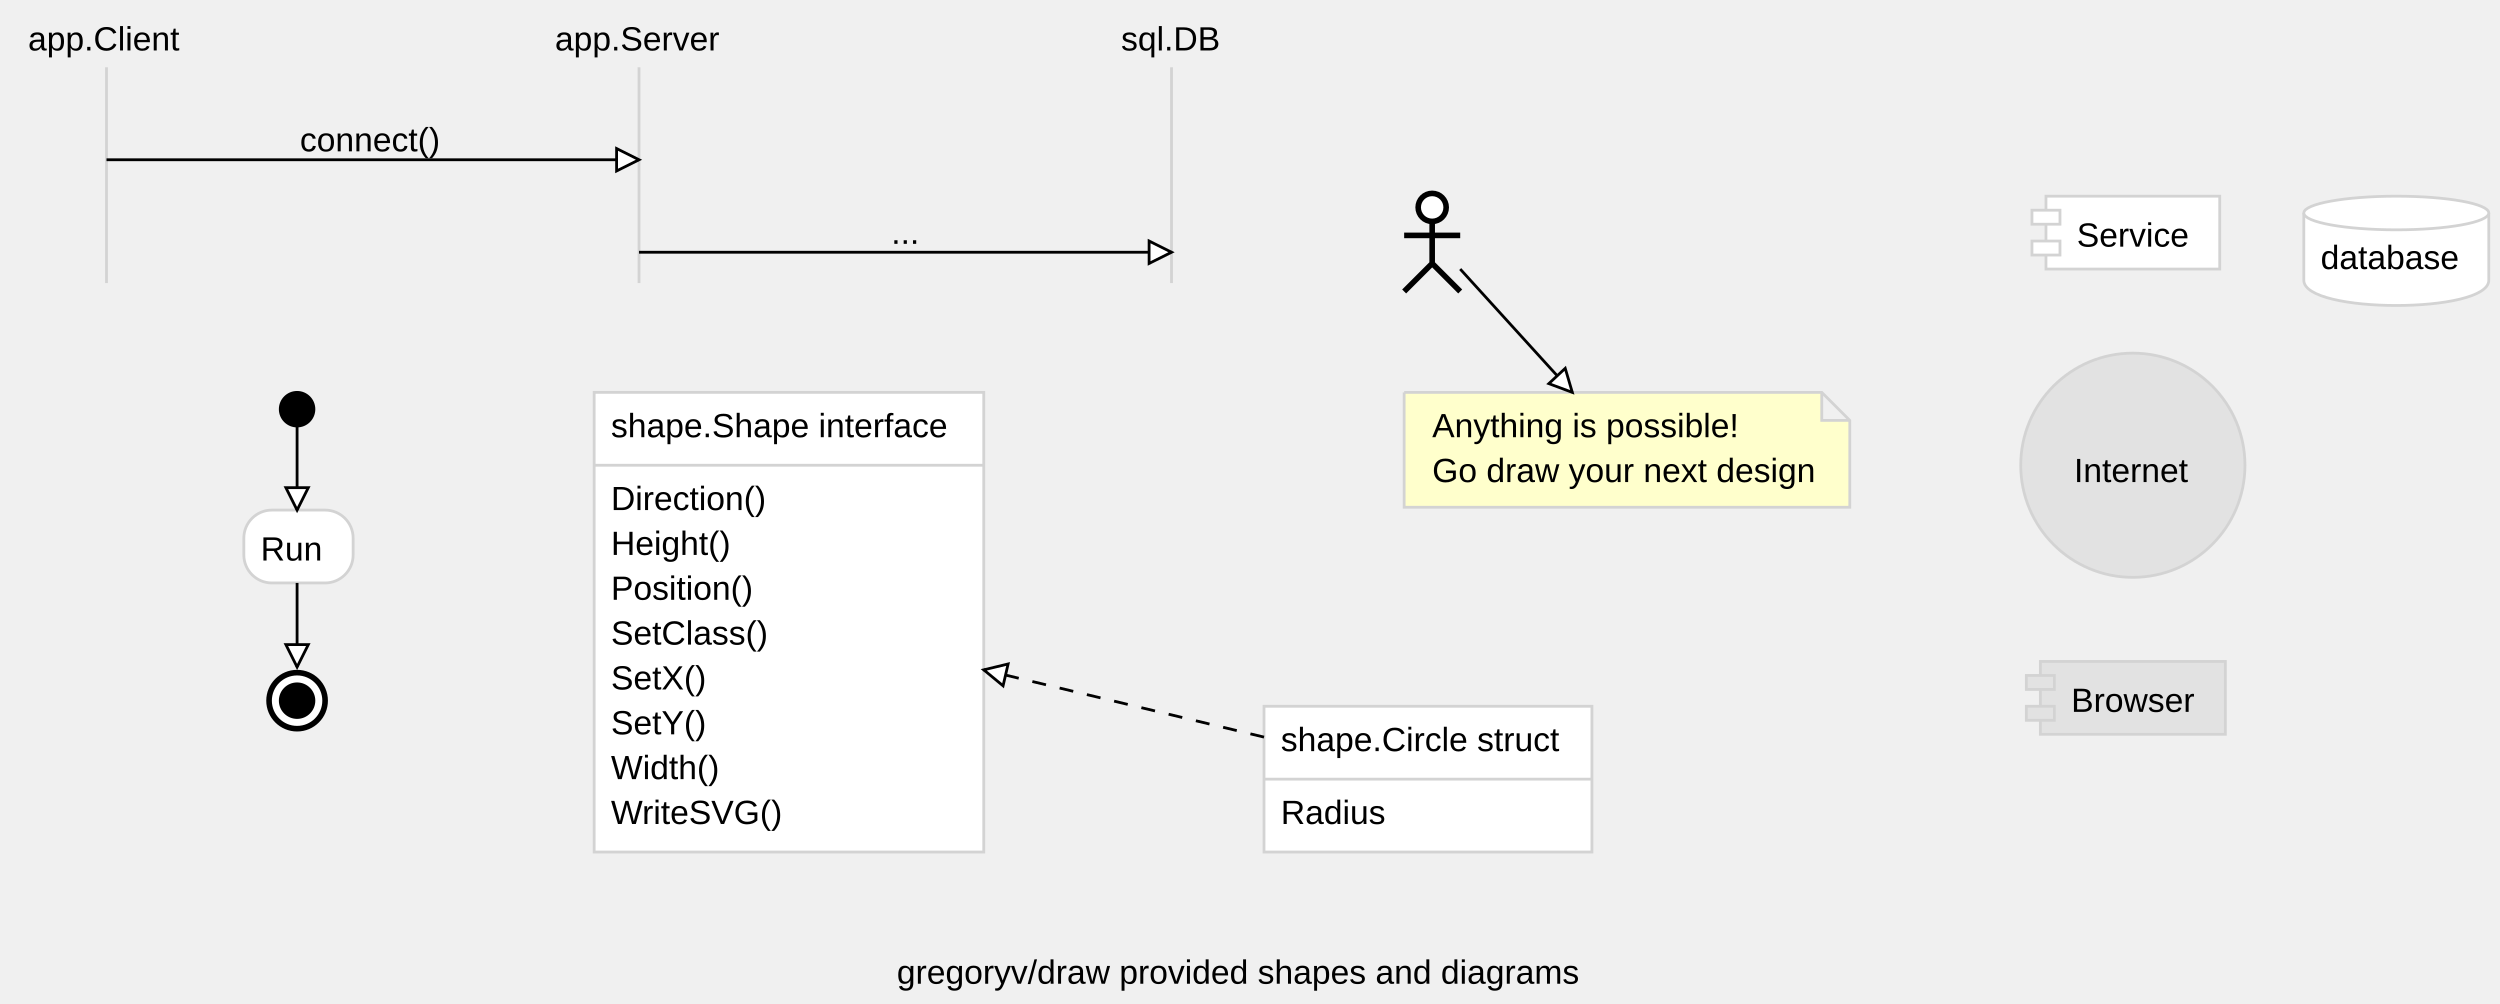
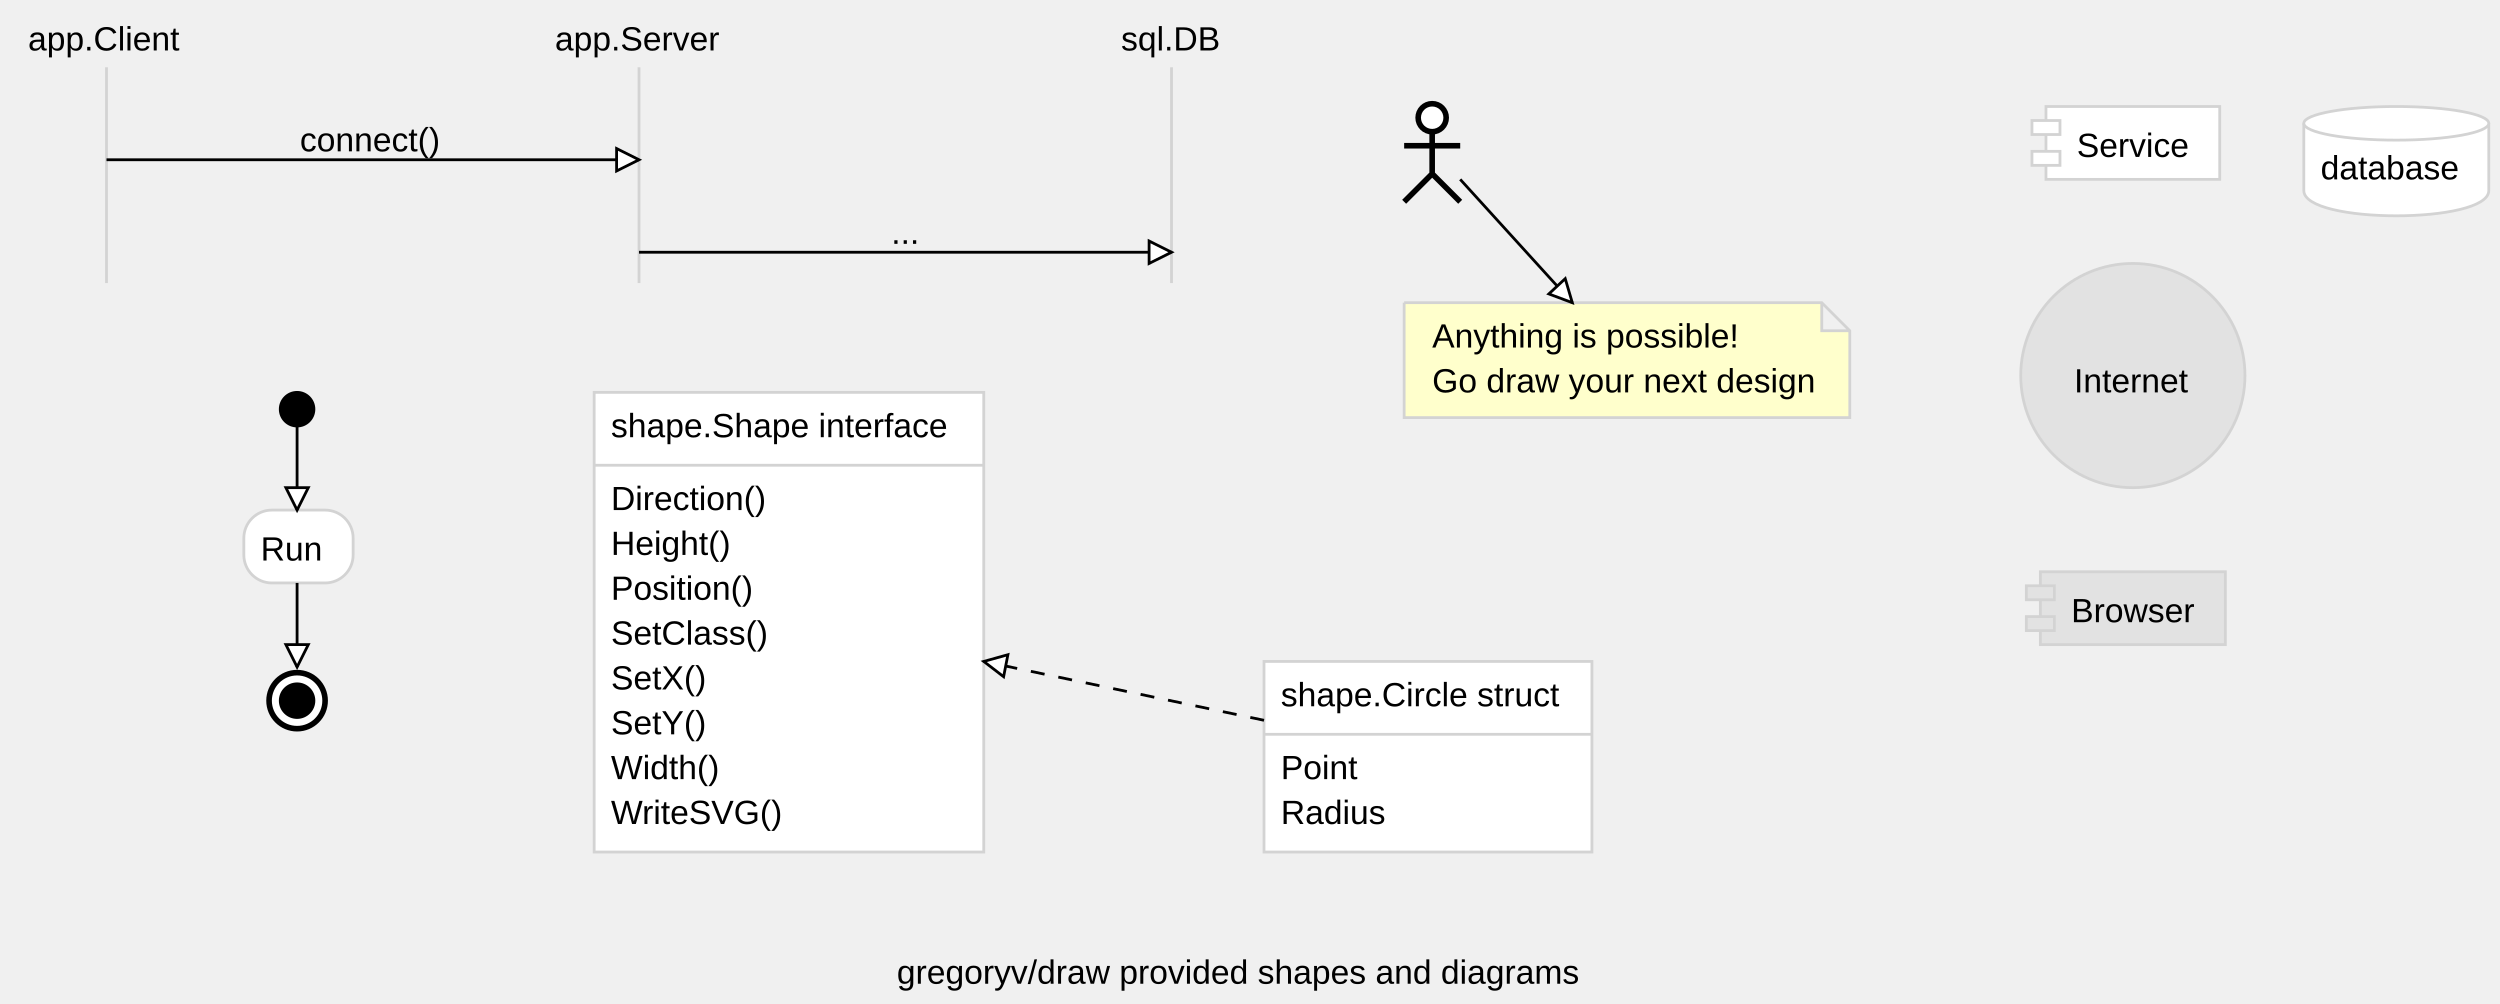
<svg xmlns="http://www.w3.org/2000/svg" font-family="Arial,Helvetica,sans-serif" width="892" height="358">
  <circle stroke="black" cx="106" cy="146" r="6" />\n
<rect stroke="#d3d3d3" fill="#ffffff" rx="10" ry="10" x="87" y="182" width="39" height="26" />
  <text font-family="Arial,Helvetica,sans-serif" font-size="12px" x="93" y="200">Run</text>
  <circle stroke="black" stroke-width="2" fill="#ffffff" cx="106" cy="250" r="10" />\n<circle stroke="black" cx="106" cy="250" r="6" />\n
<path stroke="black" d="M106,152 L106,182" />
  <g transform="rotate(180 106 182)">
    <path stroke="black" fill="#ffffff" d="M102,190 l4,-8 l 4,8 Z" />
  </g>
  <path stroke="black" d="M106,208 L106,238" />
  <g transform="rotate(180 106 238)">
    <path stroke="black" fill="#ffffff" d="M102,246 l4,-8 l 4,8 Z" />
  </g>
  <rect stroke="#d3d3d3" fill="#ffffff" x="212" y="140" width="139" height="164" />
  <path stroke="#d3d3d3" d="M212,166 L351,166" />
  <text font-family="Arial,Helvetica,sans-serif" font-size="12px" x="218" y="182">Direction()</text>
  <text font-family="Arial,Helvetica,sans-serif" font-size="12px" x="218" y="198">Height()</text>
  <text font-family="Arial,Helvetica,sans-serif" font-size="12px" x="218" y="214">Position()</text>
  <text font-family="Arial,Helvetica,sans-serif" font-size="12px" x="218" y="230">SetClass()</text>
  <text font-family="Arial,Helvetica,sans-serif" font-size="12px" x="218" y="246">SetX()</text>
  <text font-family="Arial,Helvetica,sans-serif" font-size="12px" x="218" y="262">SetY()</text>
  <text font-family="Arial,Helvetica,sans-serif" font-size="12px" x="218" y="278">Width()</text>
  <text font-family="Arial,Helvetica,sans-serif" font-size="12px" x="218" y="294">WriteSVG()</text>
  <text font-family="Arial,Helvetica,sans-serif" font-size="12px" x="218" y="156">shape.Shape interface</text>
-   <rect stroke="#d3d3d3" fill="#ffffff" x="451" y="252" width="117" height="52" />
-   <path stroke="#d3d3d3" d="M451,278 L568,278" />
+   <rect stroke="#d3d3d3" fill="#ffffff" x="451" y="236" width="117" height="68" />
+   <path stroke="#d3d3d3" d="M451,262 L568,262" />
+   <text font-family="Arial,Helvetica,sans-serif" font-size="12px" x="457" y="278">Point</text>
  <text font-family="Arial,Helvetica,sans-serif" font-size="12px" x="457" y="294">Radius</text>
-   <text font-family="Arial,Helvetica,sans-serif" font-size="12px" x="457" y="268">shape.Circle struct</text>
-   <path stroke="black" stroke-dasharray="5,5,5" d="M451,263 L351,239" />
-   <g transform="rotate(283 351 239)">
-     <path stroke="black" fill="#ffffff" d="M347,247 l4,-8 l 4,8 Z" />
+   <text font-family="Arial,Helvetica,sans-serif" font-size="12px" x="457" y="252">shape.Circle struct</text>
+   <path stroke="black" stroke-dasharray="5,5,5" d="M451,257 L351,236" />
+   <g transform="rotate(281 351 236)">
+     <path stroke="black" fill="#ffffff" d="M347,244 l4,-8 l 4,8 Z" />
  </g>
-   <path stroke="#d3d3d3" fill="#ffffcc" d="M501,140 v 41 h 159 v -31 l -10,-10 L 501,140 M660,150 h -10 v -10" />
-   <text font-family="Arial,Helvetica,sans-serif" font-size="12px" x="511" y="156">Anything is possible!</text>
-   <text font-family="Arial,Helvetica,sans-serif" font-size="12px" x="511" y="172">Go draw your next design</text>
-   <circle stroke="black" stroke-width="2" fill="#ffffff" cx="511" cy="74" r="5" />
-   <path stroke="black" stroke-width="2" fill="#ffffff" d="M511,79 l 0,15 m -10,-10 l 20,0 m -10,10 l -10,10 m 10,-10 l 10,10 Z" />
-   <path stroke="black" d="M521,96 L561,140" />
-   <g transform="rotate(137 561 140)">
-     <path stroke="black" fill="#ffffff" d="M557,148 l4,-8 l 4,8 Z" />
+   <path stroke="#d3d3d3" fill="#ffffcc" d="M501,108 v 41 h 159 v -31 l -10,-10 L 501,108 M660,118 h -10 v -10" />
+   <text font-family="Arial,Helvetica,sans-serif" font-size="12px" x="511" y="124">Anything is possible!</text>
+   <text font-family="Arial,Helvetica,sans-serif" font-size="12px" x="511" y="140">Go draw your next design</text>
+   <circle stroke="black" stroke-width="2" fill="#ffffff" cx="511" cy="42" r="5" />
+   <path stroke="black" stroke-width="2" fill="#ffffff" d="M511,47 l 0,15 m -10,-10 l 20,0 m -10,10 l -10,10 m 10,-10 l 10,10 Z" />
+   <path stroke="black" d="M521,64 L561,108" />
+   <g transform="rotate(137 561 108)">
+     <path stroke="black" fill="#ffffff" d="M557,116 l4,-8 l 4,8 Z" />
  </g>
-   <rect stroke="#d3d3d3" fill="#ffffff" x="730" y="70" width="62" height="26" />
-   <rect stroke="#d3d3d3" fill="#ffffff" x="725" y="75" width="10" height="5" />
-   <rect stroke="#d3d3d3" fill="#ffffff" x="725" y="86" width="10" height="5" />
-   <text font-family="Arial,Helvetica,sans-serif" font-size="12px" x="741" y="88">Service</text>
-   <path stroke="#d3d3d3" stroke-width="1" fill="#ffffff" d="M 822 76 L 822 100 C 822 112, 888 112, 888 100 L 888 76" />
-   <ellipse stroke="#d3d3d3" stroke-width="1" fill="#ffffff" cx="855" cy="76" rx="33" ry="6" />
-   <text class="database-title" font-size="12px" x="828" y="96">database</text>
-   <circle stroke="#d3d3d3" fill="#e2e2e2" cx="761" cy="166" r="40" />\n
- <text font-family="Arial,Helvetica,sans-serif" font-size="12px" x="740" y="172">Internet</text>
-   <rect stroke="#d3d3d3" fill="#e2e2e2" x="728" y="236" width="66" height="26" />
-   <rect stroke="#d3d3d3" fill="#e2e2e2" x="723" y="241" width="10" height="5" />
-   <rect stroke="#d3d3d3" fill="#e2e2e2" x="723" y="252" width="10" height="5" />
-   <text class="external-title" font-size="12px" x="739" y="254">Browser</text>
+   <rect stroke="#d3d3d3" fill="#ffffff" x="730" y="38" width="62" height="26" />
+   <rect stroke="#d3d3d3" fill="#ffffff" x="725" y="43" width="10" height="5" />
+   <rect stroke="#d3d3d3" fill="#ffffff" x="725" y="54" width="10" height="5" />
+   <text font-family="Arial,Helvetica,sans-serif" font-size="12px" x="741" y="56">Service</text>
+   <path stroke="#d3d3d3" stroke-width="1" fill="#ffffff" d="M 822 44 L 822 68 C 822 80, 888 80, 888 68 L 888 44" />
+   <ellipse stroke="#d3d3d3" stroke-width="1" fill="#ffffff" cx="855" cy="44" rx="33" ry="6" />
+   <text class="database-title" font-size="12px" x="828" y="64">database</text>
+   <circle stroke="#d3d3d3" fill="#e2e2e2" cx="761" cy="134" r="40" />\n
+ <text font-family="Arial,Helvetica,sans-serif" font-size="12px" x="740" y="140">Internet</text>
+   <rect stroke="#d3d3d3" fill="#e2e2e2" x="728" y="204" width="66" height="26" />
+   <rect stroke="#d3d3d3" fill="#e2e2e2" x="723" y="209" width="10" height="5" />
+   <rect stroke="#d3d3d3" fill="#e2e2e2" x="723" y="220" width="10" height="5" />
+   <text class="external-title" font-size="12px" x="739" y="222">Browser</text>
  <path stroke="#d3d3d3" d="M38,24 L38,101" />
  <text font-family="Arial,Helvetica,sans-serif" font-size="12px" x="10" y="18">app.Client</text>
  <path stroke="#d3d3d3" d="M228,24 L228,101" />
  <text font-family="Arial,Helvetica,sans-serif" font-size="12px" x="198" y="18">app.Server</text>
  <path stroke="#d3d3d3" d="M418,24 L418,101" />
  <text font-family="Arial,Helvetica,sans-serif" font-size="12px" x="400" y="18">sql.DB</text>
  <path stroke="black" d="M38,57 L228,57" />
  <g transform="rotate(90 228 57)">
    <path stroke="black" fill="#ffffff" d="M224,65 l4,-8 l 4,8 Z" />
  </g>
  <text font-family="Arial,Helvetica,sans-serif" font-size="12px" x="107" y="54">connect()</text>
  <path stroke="black" d="M228,90 L418,90" />
  <g transform="rotate(90 418 90)">
    <path stroke="black" fill="#ffffff" d="M414,98 l4,-8 l 4,8 Z" />
  </g>
  <text font-family="Arial,Helvetica,sans-serif" font-size="12px" x="318" y="87">...</text>
  <text font-family="Arial,Helvetica,sans-serif" font-size="12px" x="320" y="351">gregoryv/draw provided shapes and diagrams</text>
</svg>
